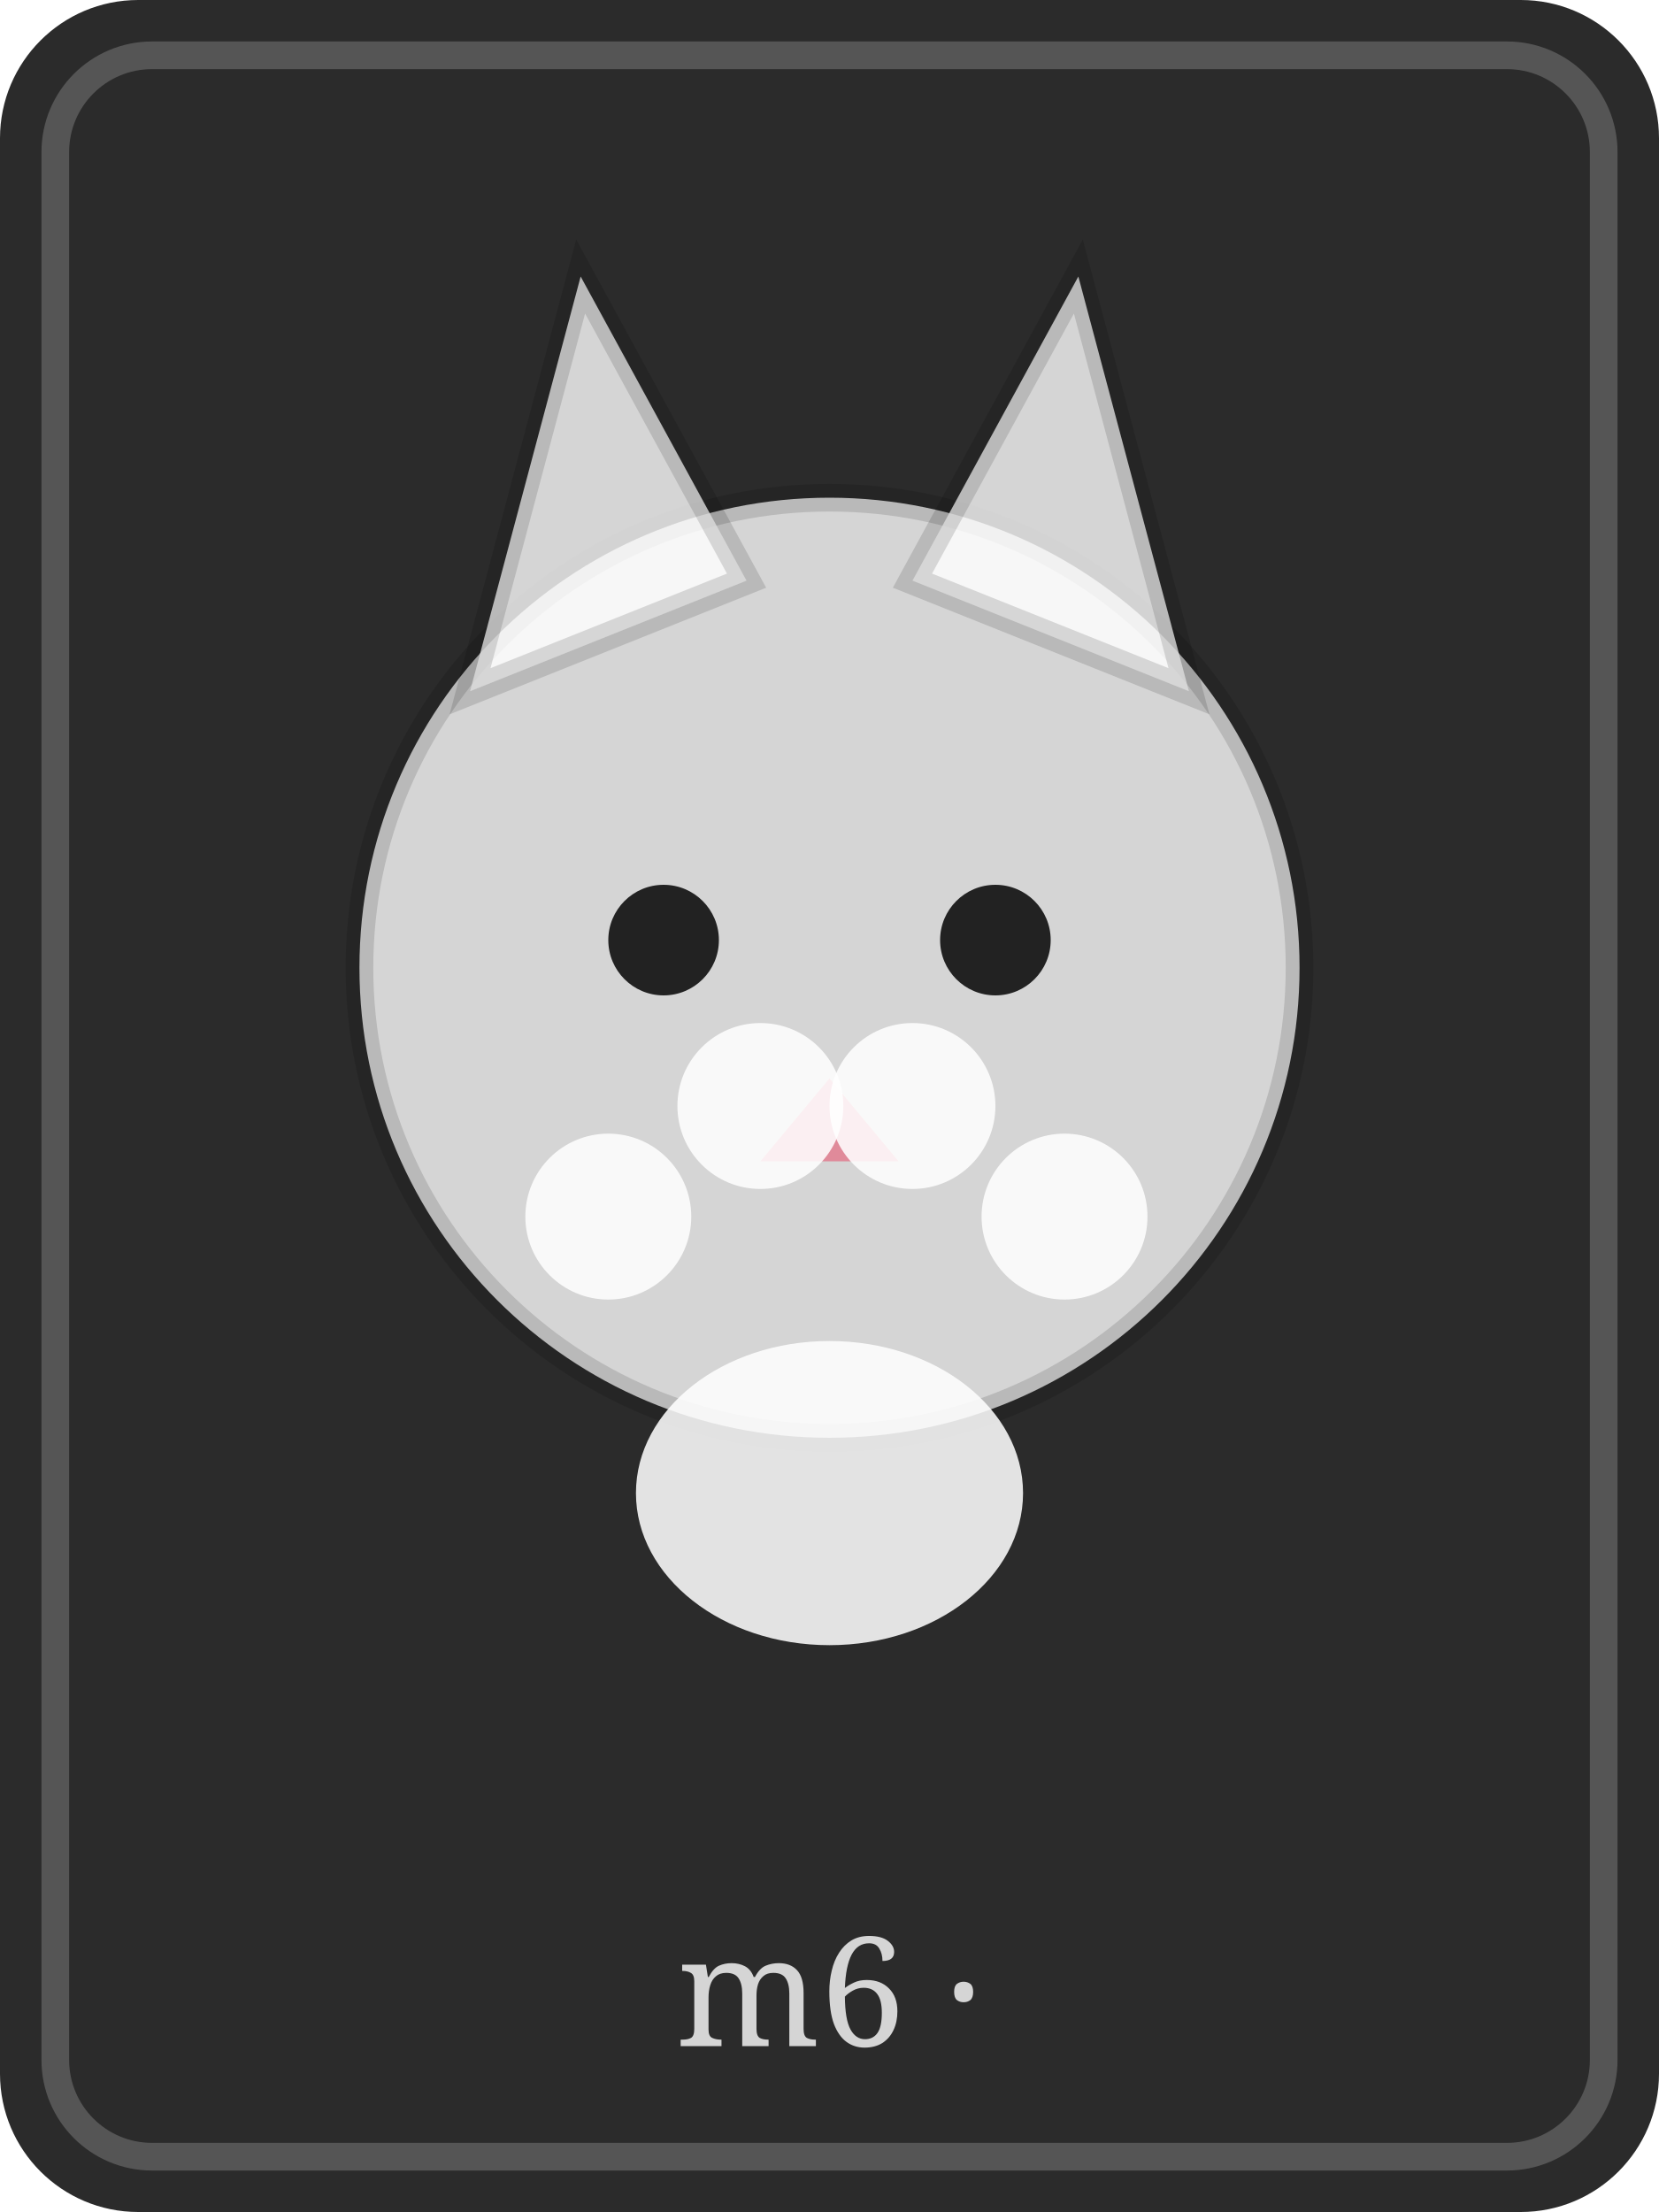
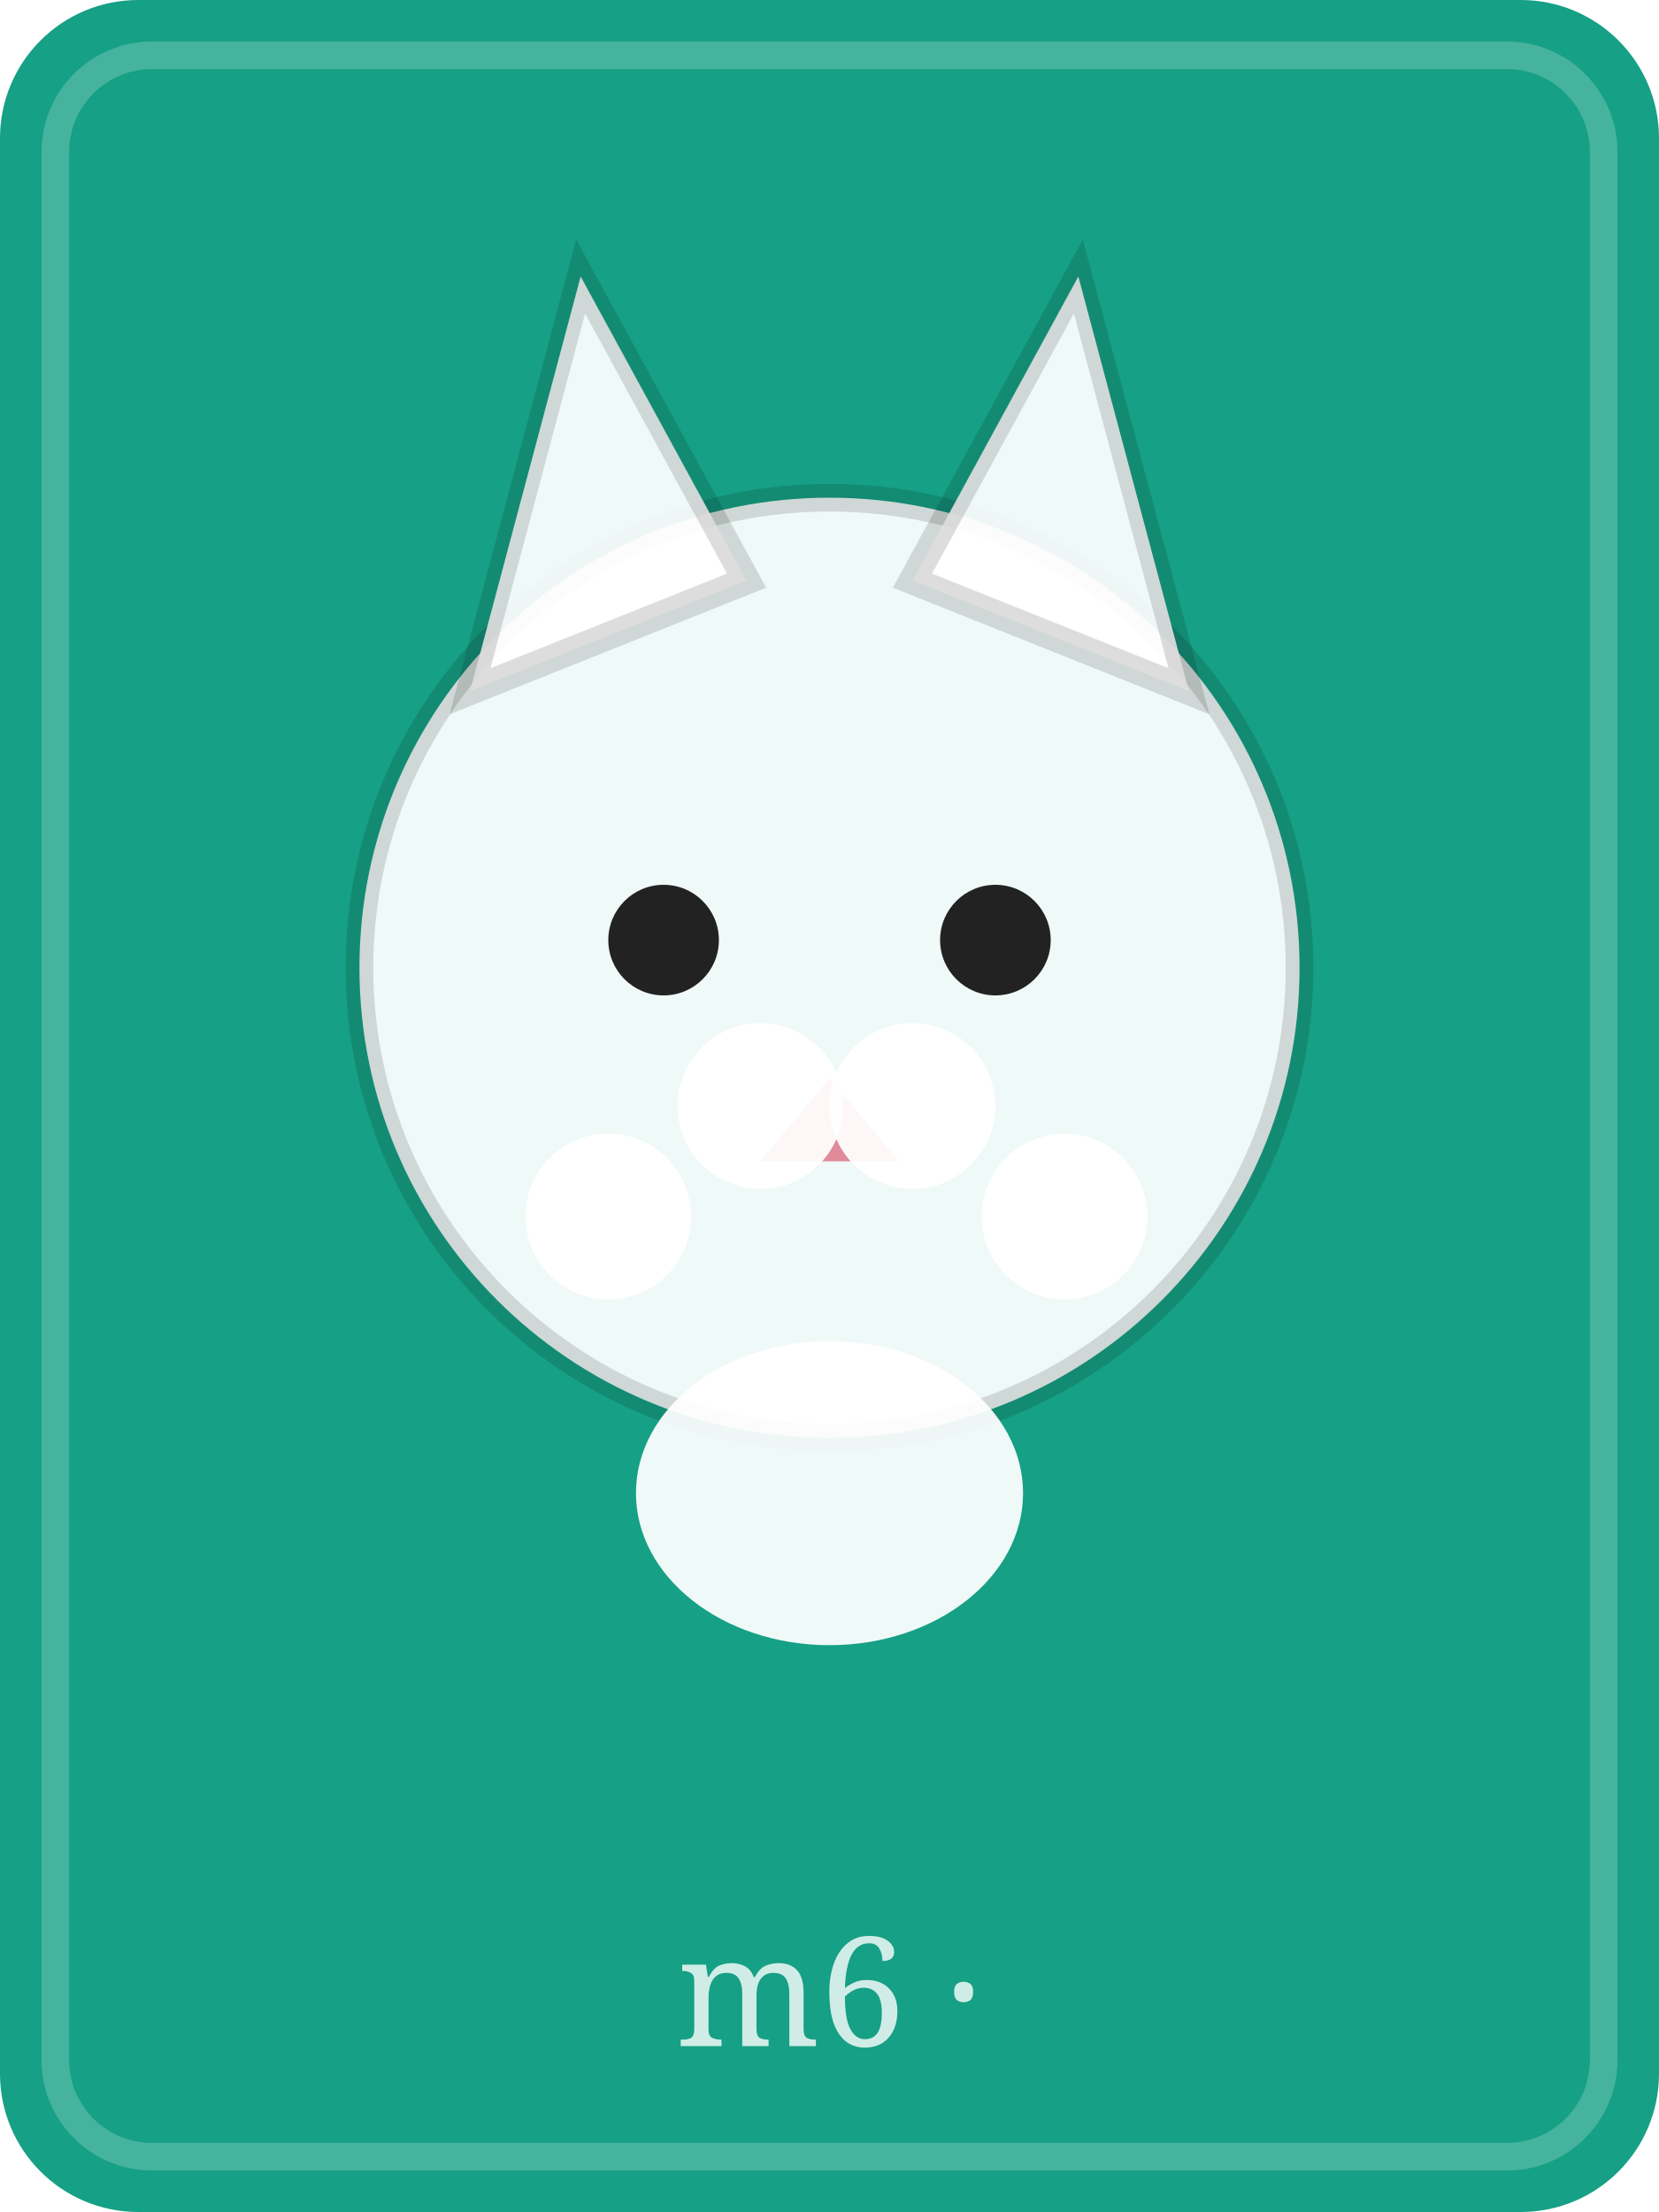
<svg xmlns="http://www.w3.org/2000/svg" viewBox="0 0 120 160">
-   <rect width="120" height="160" rx="10" fill="#2b2b2b" />
+   <rect width="120" height="160" rx="10" fill="#16a085" />
  <rect x="4" y="4" width="112" height="152" rx="7" fill="none" stroke="#ffffff33" stroke-width="2" />
-   <circle cx="60" cy="70" r="34" fill="#ffffffcc" stroke="#00000022" stroke-width="2" />
-   <polygon points="34,50 42,20 54,42" fill="#ffffffcc" stroke="#00000022" stroke-width="2" />
-   <polygon points="86,50 78,20 66,42" fill="#ffffffcc" stroke="#00000022" stroke-width="2" />
+   <circle cx="60" cy="70" r="34" fill="#ffffffee" stroke="#00000022" stroke-width="2" />
+   <polygon points="34,50 42,20 54,42" fill="#ffffffee" stroke="#00000022" stroke-width="2" />
+   <polygon points="86,50 78,20 66,42" fill="#ffffffee" stroke="#00000022" stroke-width="2" />
  <circle cx="48" cy="68" r="4" fill="#222" />
  <circle cx="72" cy="68" r="4" fill="#222" />
  <polygon points="60,78 55,84 65,84" fill="#e08a9a" />
-   <ellipse cx="60" cy="108" rx="14" ry="11" fill="#ffffffdd" />
-   <circle cx="44" cy="88" r="6" fill="#ffffffdd" />
-   <circle cx="55" cy="80" r="6" fill="#ffffffdd" />
-   <circle cx="66" cy="80" r="6" fill="#ffffffdd" />
-   <circle cx="77" cy="88" r="6" fill="#ffffffdd" />
+   <ellipse cx="60" cy="108" rx="14" ry="11" fill="#ffffffee" />
+   <circle cx="44" cy="88" r="6" fill="#ffffffee" />
+   <circle cx="55" cy="80" r="6" fill="#ffffffee" />
+   <circle cx="66" cy="80" r="6" fill="#ffffffee" />
+   <circle cx="77" cy="88" r="6" fill="#ffffffee" />
  <text x="60" y="148" font-family="Georgia,serif" font-size="11" fill="#ffffffcc" text-anchor="middle">m6 ·</text>
</svg>
